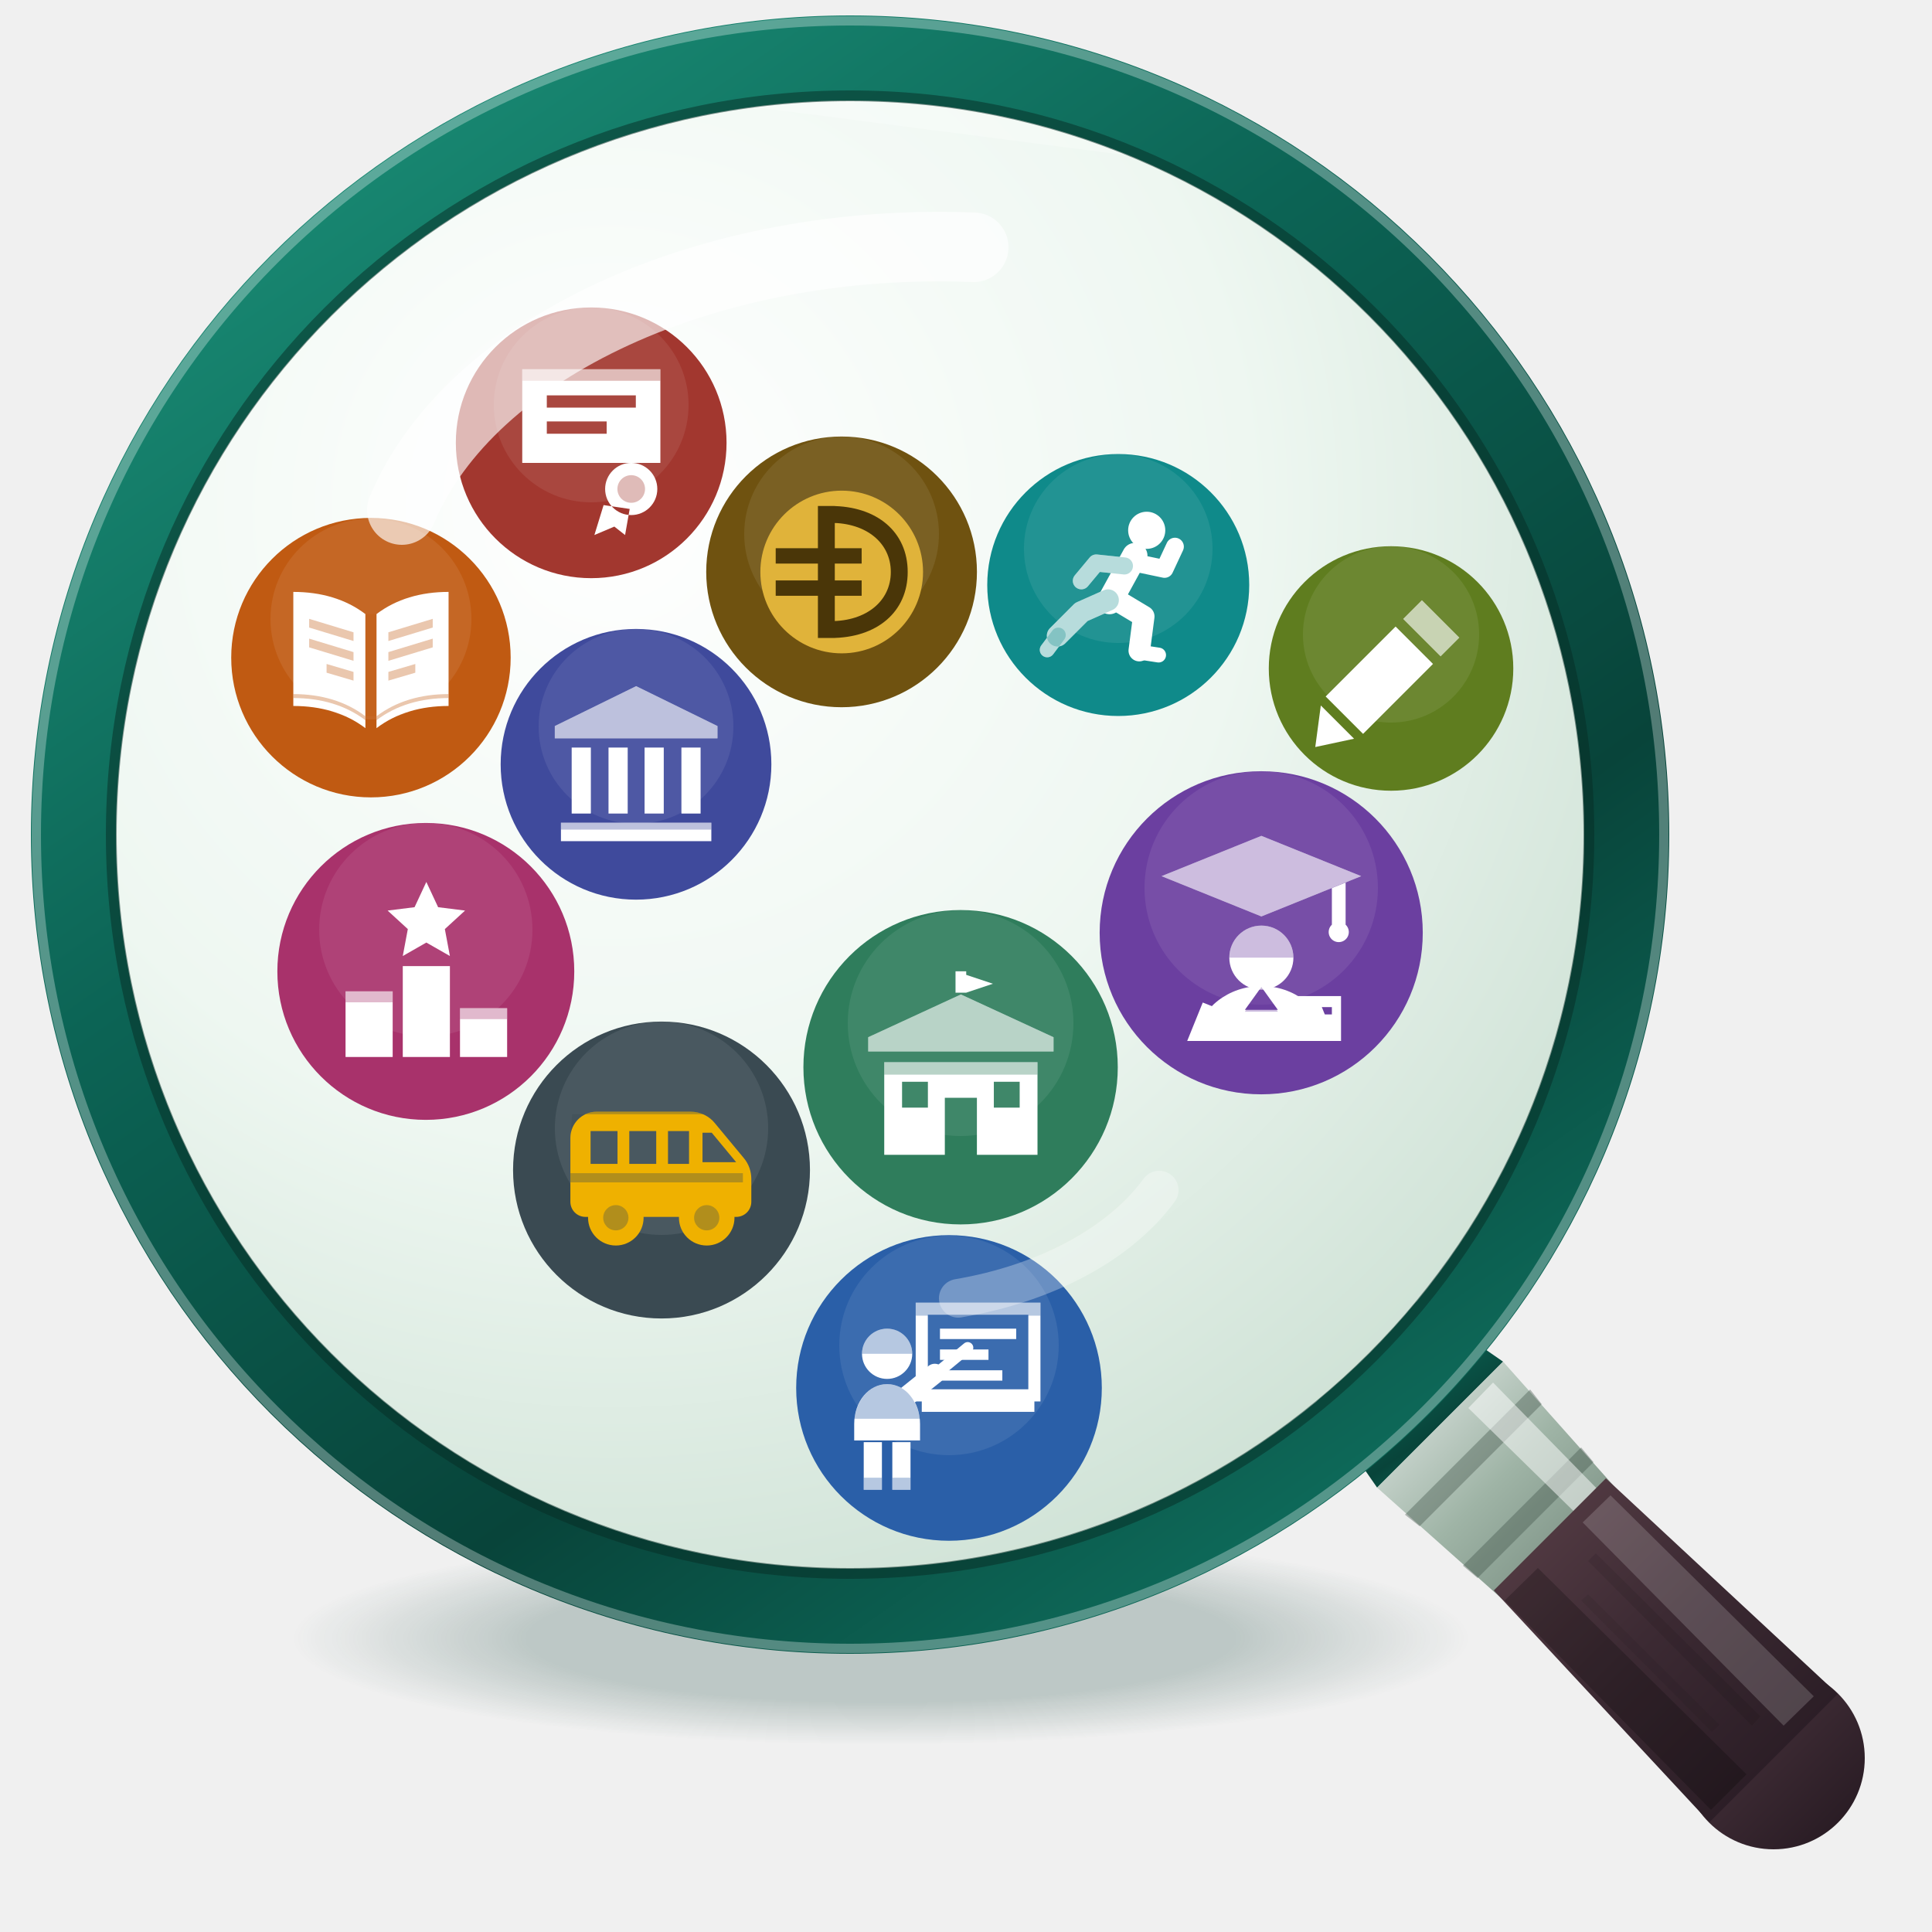
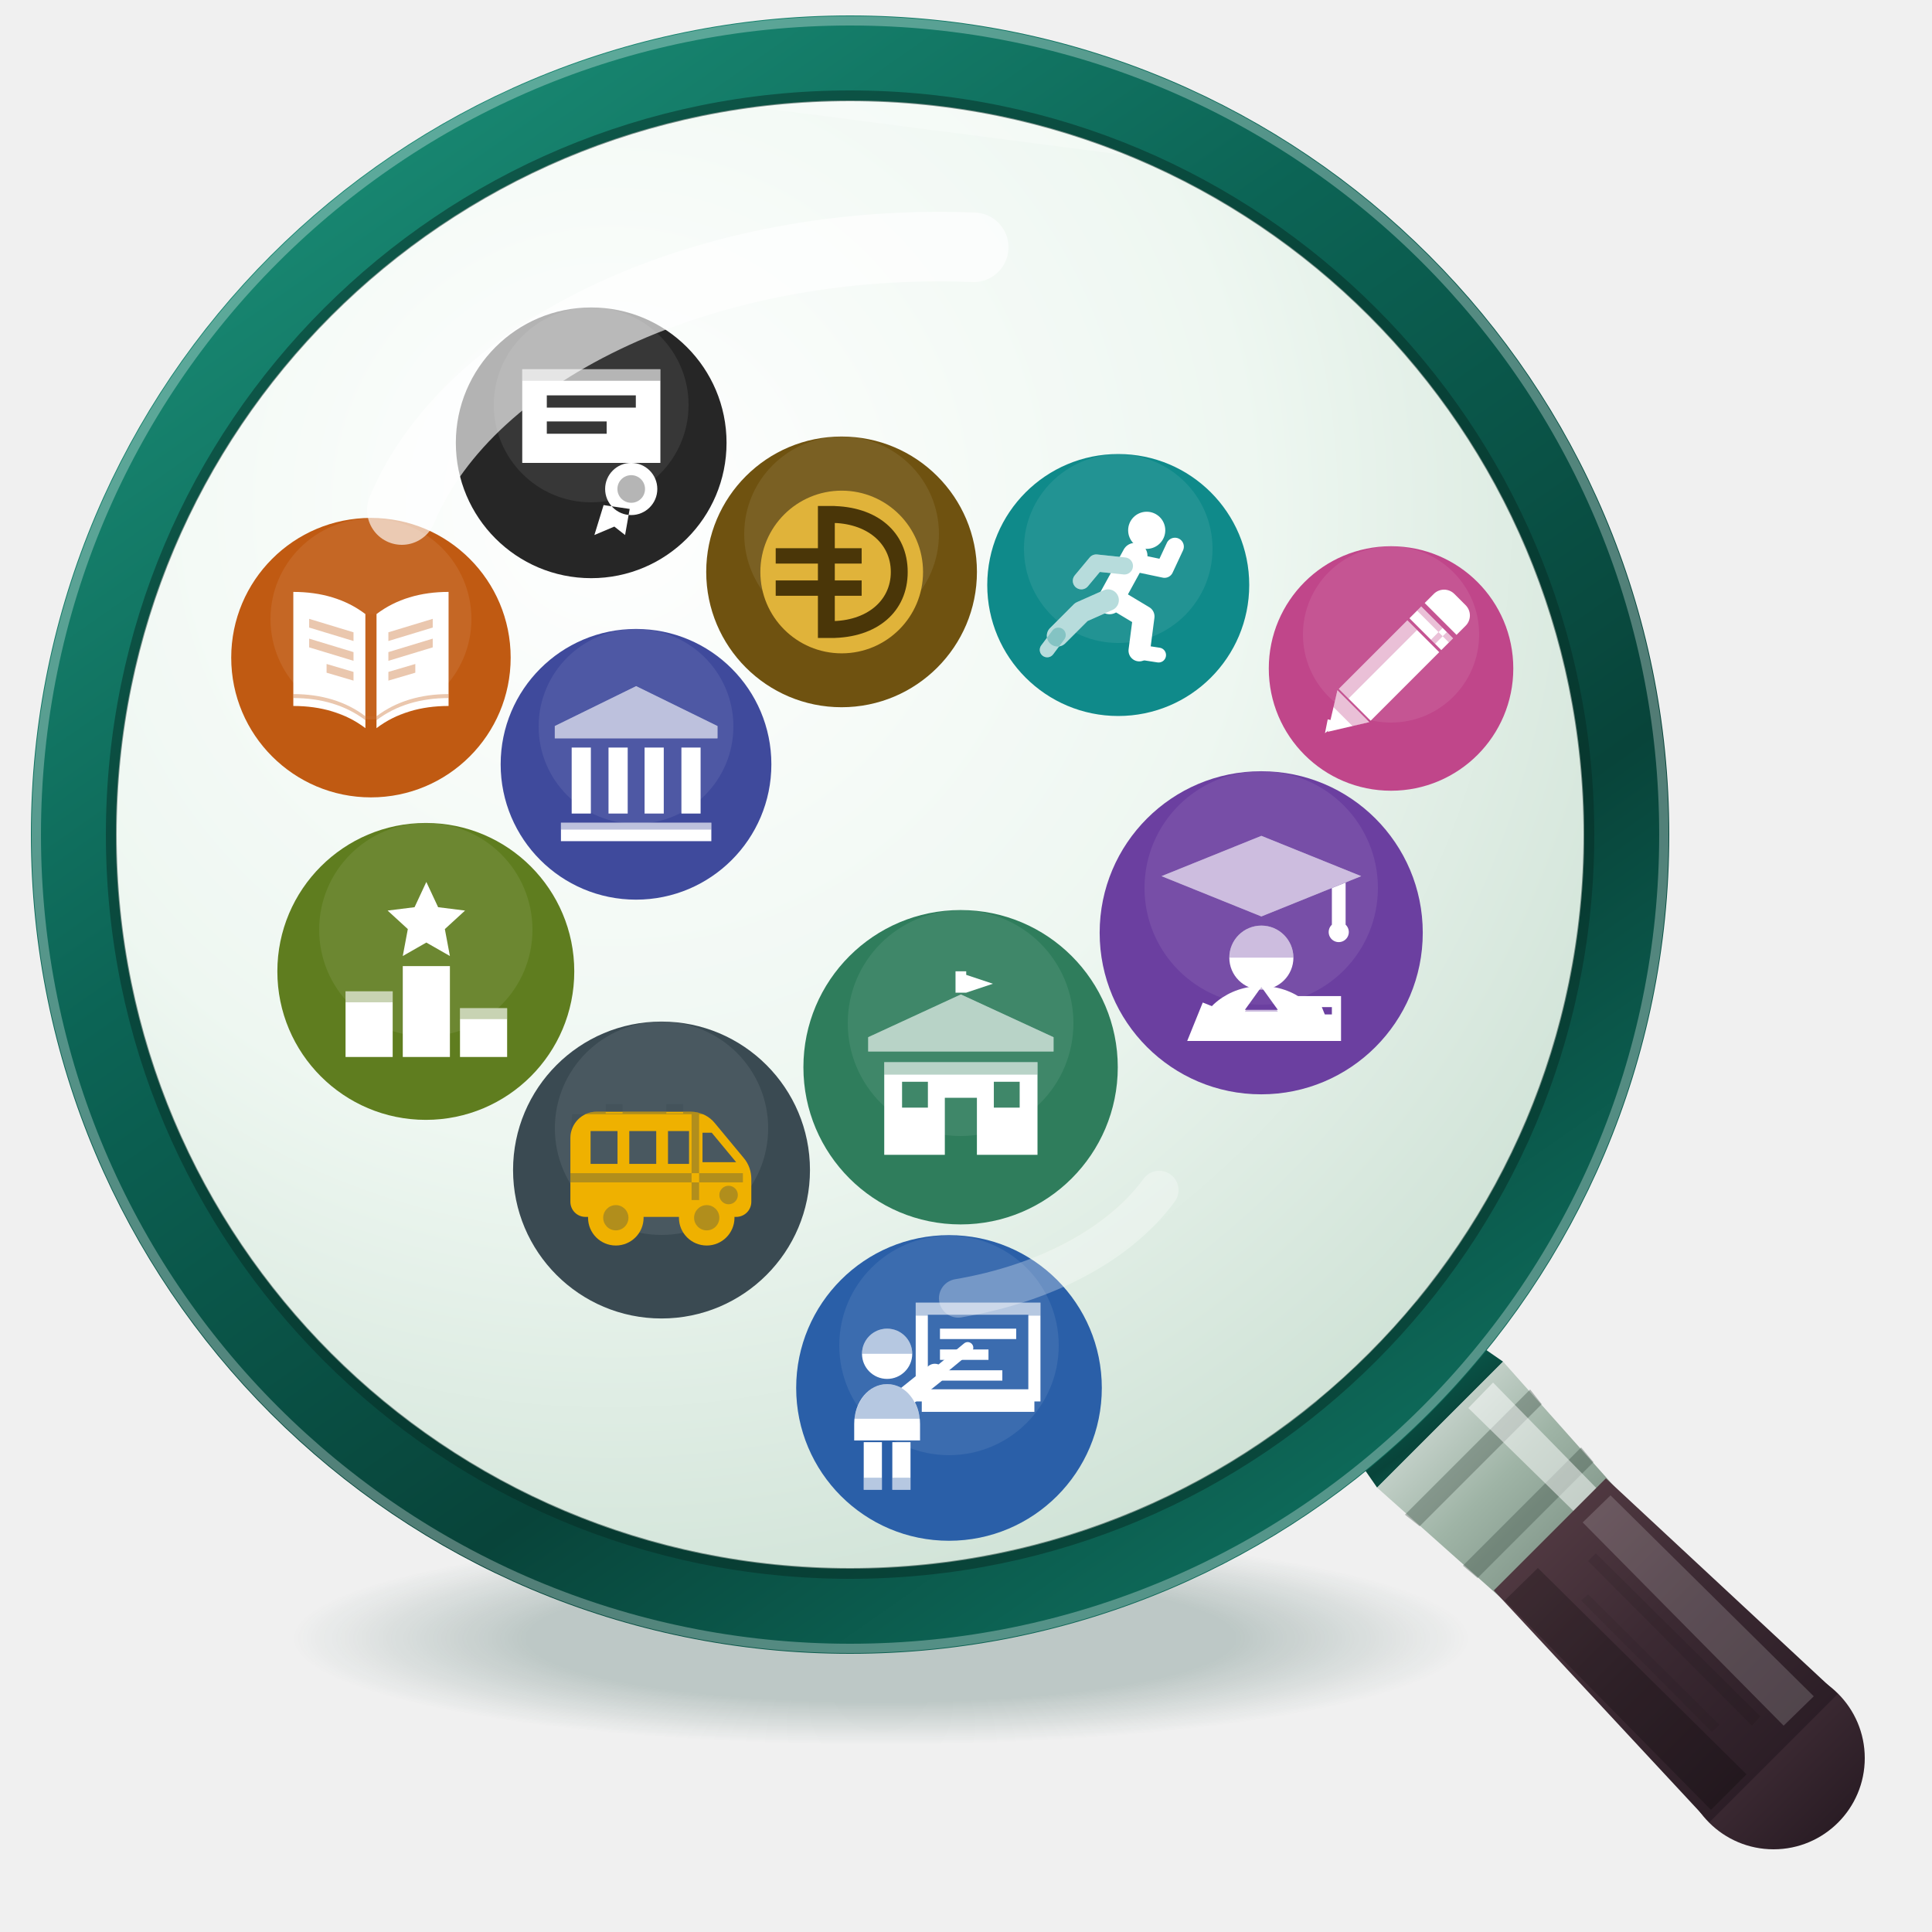
<svg xmlns="http://www.w3.org/2000/svg" viewBox="0 0 250 250" width="250" height="250" role="img" aria-label="Dubai Schools">
  <defs>
    <clipPath id="lensClip">
      <circle cx="110" cy="108" r="95" />
    </clipPath>
    <radialGradient id="glass" cx="34%" cy="28%" r="78%">
      <stop offset="0" stop-color="#ffffff" />
      <stop offset="0.55" stop-color="#eef7f1" />
      <stop offset="1" stop-color="#cfe2d6" />
    </radialGradient>
    <linearGradient id="ringMetal" x1="0.15" y1="0" x2="0.85" y2="1">
      <stop offset="0" stop-color="#1a8d76" />
      <stop offset="0.35" stop-color="#0c6455" />
      <stop offset="0.7" stop-color="#08443a" />
      <stop offset="1" stop-color="#0f7361" />
    </linearGradient>
    <linearGradient id="handleWood" x1="0" y1="0" x2="1" y2="1">
      <stop offset="0" stop-color="#5a4048" />
      <stop offset="0.45" stop-color="#3c2a33" />
      <stop offset="1" stop-color="#241820" />
    </linearGradient>
    <linearGradient id="ferrule" x1="0" y1="0" x2="1" y2="1">
      <stop offset="0" stop-color="#e6ecea" />
      <stop offset="0.5" stop-color="#9fb4a6" />
      <stop offset="1" stop-color="#6f8478" />
    </linearGradient>
    <radialGradient id="drop" cx="50%" cy="50%" r="50%">
      <stop offset="0.6" stop-color="#0b3b31" stop-opacity=".22" />
      <stop offset="1" stop-color="#0b3b31" stop-opacity="0" />
    </radialGradient>
  </defs>
  <ellipse cx="114" cy="212" rx="76.32" ry="13.78" fill="url(#drop)" />
  <path d="M170.1 180.8 L178.2 192.5 L194.5 176.2 L182.8 168.1 Z" fill="url(#ringMetal)" />
  <path d="M178.2 192.5 L194.7 207.2 L209.2 192.7 L194.5 176.2 Z" fill="url(#ferrule)" />
  <path d="M181.8 196.0 L183.7 197.5 L199.5 181.7 L198.0 179.8 Z" fill="#3f5148" opacity=".38" />
  <path d="M189.3 202.6 L191.2 204.2 L206.2 189.2 L204.6 187.3 Z" fill="#3f5148" opacity=".38" />
  <path d="M190.0 182.2 L204.3 196.2 L207.2 193.2 L193.2 178.9 Z" fill="#ffffff" opacity=".5" />
  <circle cx="229.5" cy="227.5" r="11.8" fill="url(#handleWood)" />
  <path d="M193.3 205.8 L221.2 235.8 L237.8 219.2 L207.8 191.3 Z" fill="url(#handleWood)" />
  <path d="M204.8 197.0 L230.8 223.3 L234.7 219.5 L208.4 193.5 Z" fill="#ffffff" opacity=".17" />
  <path d="M194.7 207.1 L221.4 234.2 L226.0 229.6 L199.0 202.9 Z" fill="#000000" opacity=".22" />
  <path d="M205.5 202.0 L226.7 223.3 L227.8 222.1 L206.5 201.0 Z" fill="#000000" opacity=".09" />
  <path d="M204.6 207.1 L221.5 224.1 L222.5 223.2 L205.5 206.3 Z" fill="#000000" opacity=".07" />
  <circle cx="110" cy="108" r="95" fill="url(#glass)" />
  <g clip-path="url(#lensClip)">
    <g class="bub" style="--i:0">
      <circle cx="163.2" cy="120.7" r="20.905" fill="#6b3fa0" />
      <circle cx="163.2" cy="114.9" r="15.1" fill="#fff" opacity=".08" />
      <g transform="translate(149.0 106.5) scale(1.185)">
        <path d="M12 11.2a3.5 3.5 0 1 0 0 7 3.5 3.5 0 0 0 0-7z" fill="#fff" fill-rule="evenodd" />
        <path d="M12 17.8c-3.6 0-6.6 2.4-7.2 5.5l.1.5h14.2l.1-.5c-.6-3.1-3.6-5.5-7.2-5.5zM12 17.9 10.2 20.4h3.6z" fill="#fff" fill-rule="evenodd" />
        <path d="M5.6 19.6 3.9 23.8h2.3l1.4-3.4z" fill="#fff" fill-rule="evenodd" />
        <path d="M18.4 19.6l1.7 4.2h-2.3l-1.4-3.4z" fill="#fff" fill-rule="evenodd" />
        <path d="M15.6 18.9h5.1v4.9h-5.1z M16.6 20.1h3.1v.8h-3.1z M16.6 21.6h2.2v.8h-2.2z" fill="#fff" fill-rule="evenodd" />
        <path d="M12 1.4 22.9 5.8 12 10.2 1.1 5.8z" fill="#fff" fill-rule="evenodd" />
        <path d="M21.2 6.5v4.6a1.1 1.1 0 1 1-1.5 0V7.1z" fill="#fff" fill-rule="evenodd" />
        <path d="M12 1.4 22.9 5.8 12 10.2 1.1 5.8z M12 11.2a3.5 3.5 0 0 0-3.5 3.5h7A3.5 3.5 0 0 0 12 11.2zM12 17.9 10.2 20.6h3.6z" fill="#6b3fa0" fill-rule="evenodd" opacity=".34" />
      </g>
    </g>
    <g class="bub" style="--i:1">
      <circle cx="124.3" cy="138.1" r="20.34" fill="#2f7d5c" />
      <circle cx="124.3" cy="132.4" r="14.6" fill="#fff" opacity=".08" />
      <g transform="translate(110.5 124.3) scale(1.153)">
        <path d="M11.4 1.2h1.2v2.4h-1.2z M12.6 1.6l3 1-3 1zM12 3.8 22.4 8.6v1.6H1.6V8.6zM3.4 11.4h17.2V21.8H3.4zM10.2 15.4h3.6v6.4h-3.6zM5.4 13.6h2.9v2.9H5.4z M15.7 13.6h2.9v2.9h-2.9z" fill="#fff" fill-rule="evenodd" />
        <path d="M12 3.8 22.4 8.6v1.6H1.6V8.6z M3.4 11.4h17.2v1.4H3.4z" fill="#2f7d5c" fill-rule="evenodd" opacity=".34" />
      </g>
    </g>
    <g class="bub" style="--i:2">
      <circle cx="122.8" cy="179.6" r="19.775" fill="#2a5fa8" />
      <circle cx="122.8" cy="174.1" r="14.2" fill="#fff" opacity=".08" />
      <g transform="translate(109.3 166.1) scale(1.121)">
        <path d="M8.2 2.2h14.4v11.4H8.2z M9.6 3.6h11.6v8.6H9.6zM11 5.2h8.8v1.2H11z M11 7.6h5.6v1.2H11z M11 10h7.2v1.2H11zM8.9 13.6h13v1.2h-13z" fill="#fff" fill-rule="evenodd" />
        <path d="M4.9 5.2a2.9 2.9 0 1 0 0 5.8 2.9 2.9 0 0 0 0-5.8z" fill="#fff" fill-rule="evenodd" />
        <path d="M4.9 11.6c-2.1 0-3.8 2-3.8 4.6v1.9h7.6v-1.9c0-2.6-1.7-4.6-3.8-4.6z" fill="#fff" fill-rule="evenodd" />
        <path d="M2.2 18.3h2.1v5.5H2.2z M5.5 18.3h2.1v5.5H5.5z" fill="#fff" fill-rule="evenodd" />
        <path d="M6.4 13.6 10.4 10.4" fill="none" stroke="#fff" stroke-width="2.3" stroke-linecap="round" stroke-linejoin="round" />
        <path d="M10.2 10.7 14.2 7.4" fill="none" stroke="#fff" stroke-width="1.3" stroke-linecap="round" stroke-linejoin="round" />
        <path d="M8.2 2.2h14.4v1.5H8.2z M4.9 5.2a2.9 2.9 0 0 0-2.9 2.9h5.8a2.9 2.9 0 0 0-2.9-2.9zM1.1 15.6c.4-2.4 1.9-4 3.8-4s3.4 1.6 3.8 4zM2.2 22.4h2.1v1.4H2.2z M5.5 22.4h2.1v1.4H5.5z" fill="#2a5fa8" fill-rule="evenodd" opacity=".34" />
      </g>
    </g>
    <g class="bub" style="--i:3">
      <circle cx="85.6" cy="151.4" r="19.21" fill="#3a4a52" />
      <circle cx="85.6" cy="146.0" r="13.8" fill="#fff" opacity=".08" />
      <g transform="translate(72.5 138.3) scale(1.089)">
        <path d="M1.2 8.2c0-1.7 1.4-3.1 3.1-3.1h11.2c1.1 0 2.2.5 2.9 1.4l3.4 4.1c.6.7.9 1.6.9 2.5v2.7c0 1-.8 1.8-1.8 1.8H3c-1 0-1.8-.8-1.8-1.8zM3.6 7.4h3.2v3.9H3.6z M8.2 7.4h3.2v3.9H8.2z M12.8 7.4h2.5v3.9h-2.5zM16.9 7.6h1.1l2.9 3.5h-4z" fill="#efb100" fill-rule="evenodd" />
        <path d="M6.6 14.4a3.3 3.3 0 1 0 0 6.6 3.3 3.3 0 0 0 0-6.6z" fill="#efb100" fill-rule="evenodd" />
        <path d="M17.4 14.4a3.3 3.3 0 1 0 0 6.6 3.3 3.3 0 0 0 0-6.6z" fill="#efb100" fill-rule="evenodd" />
-         <path d="M1.2 8.2c0-1.7 1.4-3.1 3.1-3.1h11.2c.5 0 1 .1 1.5.3H1.4zM6.6 16.2a1.5 1.5 0 1 0 0 3 1.5 1.5 0 0 0 0-3z M17.4 16.2a1.5 1.5 0 1 0 0 3 1.5 1.5 0 0 0 0-3zM1.2 12.4h20.5v1.1H1.2z" fill="#3a4a52" fill-rule="evenodd" opacity=".34" />
+         <path d="M1.2 8.2c0-1.7 1.4-3.1 3.1-3.1h11.2c.5 0 1 .1 1.5.3H1.4zM6.6 16.2a1.5 1.5 0 1 0 0 3 1.5 1.5 0 0 0 0-3z M17.4 16.2a1.5 1.5 0 1 0 0 3 1.5 1.5 0 0 0 0-3zM1.2 12.4h20.5v1.1H1.2zM15.6 5.4h.9v10.2h-.9zM20 13.9a1.1 1.1 0 1 0 0 2.2 1.1 1.1 0 0 0 0-2.2zM5.4 4.2h2v1.1h-2z M12.6 4.2h2v1.1h-2z" fill="#3a4a52" fill-rule="evenodd" opacity=".34" />
      </g>
    </g>
    <g class="bub" style="--i:4">
-       <circle cx="55.1" cy="125.7" r="19.21" fill="#a8326b" />
+       <circle cx="55.1" cy="125.7" r="19.21" fill="#5f7d1f" />
      <circle cx="55.1" cy="120.3" r="13.8" fill="#fff" opacity=".08" />
      <g transform="translate(42.1 112.6) scale(1.089)">
        <path d="M12 1.4l1.4 3 3.2.4-2.4 2.2.6 3.2-2.8-1.6-2.8 1.6.6-3.2L7.4 4.8l3.2-.4zM9.2 11.4h5.6v10.8H9.2zM2.4 14.4H8v7.8H2.4zM16 16.4h5.6v5.8H16z" fill="#fff" fill-rule="evenodd" />
-         <path d="M2.4 14.4H8v1.3H2.4z M16 16.4h5.6v1.3H16z" fill="#a8326b" fill-rule="evenodd" opacity=".34" />
+         <path d="M2.4 14.4H8v1.3H2.4z M16 16.4h5.6v1.3H16z" fill="#5f7d1f" fill-rule="evenodd" opacity=".34" />
      </g>
    </g>
    <g class="bub" style="--i:5">
      <circle cx="48.0" cy="85.1" r="18.08" fill="#c05a12" />
      <circle cx="48.0" cy="80.1" r="13.0" fill="#fff" opacity=".08" />
      <g transform="translate(35.7 72.8) scale(1.025)">
        <path d="M11.3 6.5C8.8 4.6 5.7 3.7 2.2 3.7v12.9c3.5 0 6.6.9 9.1 2.8zM12.7 6.5c2.5-1.9 5.6-2.8 9.1-2.8v12.9c-3.5 0-6.6.9-9.1 2.8zM2.2 16.6c3.5 0 6.6.9 9.1 2.8v1.5c-2.5-1.9-5.6-2.8-9.1-2.8zM21.8 16.6c-3.5 0-6.6.9-9.1 2.8v1.5c2.5-1.9 5.6-2.8 9.1-2.8z" fill="#fff" fill-rule="evenodd" />
        <path d="M11.3 6.5h1.4v12.9h-1.4zM9.8 8.8 4.2 7.1v1.1l5.6 1.7z M9.8 11.3 4.2 9.6v1.1l5.6 1.7zM9.8 13.8 6.4 12.8v1.1l3.4 1zM14.2 8.8 19.8 7.1v1.1l-5.6 1.7z M14.2 11.3 19.8 9.6v1.1l-5.6 1.7zM14.2 13.8 17.6 12.8v1.1l-3.4 1zM2.2 16.6c3.5 0 6.6.9 9.1 2.8v.5c-2.5-1.9-5.6-2.8-9.1-2.8zM21.8 16.6c-3.5 0-6.6.9-9.1 2.8v.5c2.5-1.9 5.6-2.8 9.1-2.8z" fill="#c05a12" fill-rule="evenodd" opacity=".34" />
      </g>
    </g>
    <g class="bub" style="--i:6">
      <circle cx="82.3" cy="98.9" r="17.515" fill="#3f4a9c" />
      <circle cx="82.3" cy="94.0" r="12.6" fill="#fff" opacity=".08" />
      <g transform="translate(70.4 87.0) scale(0.993)">
        <path d="M12 1.8 22.6 7v1.6H1.4V7zM3.6 9.8h2.5v8.6H3.6z M8.4 9.8h2.5v8.6H8.4z M13.1 9.8h2.5v8.6h-2.5z M17.9 9.8h2.5v8.6h-2.5zM2.2 19.6h19.6v2.4H2.2z" fill="#fff" fill-rule="evenodd" />
        <path d="M12 1.8 22.6 7v1.6H1.4V7z M2.2 19.6h19.6v.9H2.2z" fill="#3f4a9c" fill-rule="evenodd" opacity=".34" />
      </g>
    </g>
    <g class="bub" style="--i:7">
-       <circle cx="76.5" cy="57.3" r="17.515" fill="#a2372f" />
+       <circle cx="76.5" cy="57.3" r="17.515" fill="#262626" />
      <circle cx="76.5" cy="52.4" r="12.6" fill="#fff" opacity=".08" />
      <g transform="translate(64.6 45.4) scale(0.993)">
        <path d="M3 2.4h18v12.2H3z M6.2 5.8h11.6v1.6H6.2z M6.2 9.2h7.8v1.6H6.2zM17.2 14.6a3.4 3.4 0 1 0 0 6.8 3.4 3.4 0 0 0 0-6.8zM13.6 20.1 12.4 24l2.6-1.1 1.4 1.1.6-3.4z" fill="#fff" fill-rule="evenodd" />
-         <path d="M3 2.4h18v1.5H3z M17.2 16.2a1.8 1.8 0 1 0 0 3.6 1.8 1.8 0 0 0 0-3.6z" fill="#a2372f" fill-rule="evenodd" opacity=".34" />
+         <path d="M3 2.4h18v1.5H3z M17.2 16.2a1.8 1.8 0 1 0 0 3.6 1.8 1.8 0 0 0 0-3.6z" fill="#262626" fill-rule="evenodd" opacity=".34" />
      </g>
    </g>
    <g class="bub" style="--i:8">
      <circle cx="108.9" cy="74.0" r="17.515" fill="#6f5210" />
      <circle cx="108.9" cy="69.1" r="12.6" fill="#fff" opacity=".08" />
      <g transform="translate(97.0 62.1) scale(0.993)">
        <path d="M12 1.4a10.6 10.6 0 1 1 0 21.2 10.6 10.6 0 0 1 0-21.2z" fill="#e0b33a" fill-rule="evenodd" />
        <path d="M8.9 3.4h2.2v17.2H8.9zM10.6 3.4c6 0 10 3.4 10 8.6s-4 8.6-10 8.6v-2.2c4.6 0 7.8-2.6 7.8-6.4s-3.2-6.4-7.8-6.4zM3.4 8.9h11.2v2H3.4zM3.4 13.1h11.2v2H3.4z" fill="#4a3608" />
      </g>
    </g>
    <g class="bub" style="--i:9">
      <circle cx="144.7" cy="75.7" r="16.95" fill="#0f8a8a" />
      <circle cx="144.7" cy="71.0" r="12.2" fill="#fff" opacity=".08" />
      <g transform="translate(133.2 64.2) scale(0.961)">
        <path d="M15.8 2.1a2.5 2.5 0 1 0 0 5 2.5 2.5 0 0 0 0-5z" fill="#fff" fill-rule="evenodd" />
        <path d="M14.2 8.0 10.8 14.2" fill="none" stroke="#fff" stroke-width="3.4" stroke-linecap="round" stroke-linejoin="round" />
        <path d="M12.8 9.4 9.0 9.0 7.0 11.4" fill="none" stroke="#fff" stroke-width="2.3" stroke-linecap="round" stroke-linejoin="round" />
        <path d="M10.6 14.0 7.0 15.6 3.8 18.8" fill="none" stroke="#fff" stroke-width="2.9" stroke-linecap="round" stroke-linejoin="round" />
        <path d="M3.9 18.7 2.4 20.7" fill="none" stroke="#fff" stroke-width="2" stroke-linecap="round" stroke-linejoin="round" />
        <path d="M14.4 9.0 18.2 9.8 19.6 6.8" fill="none" stroke="#fff" stroke-width="2.4" stroke-linecap="round" stroke-linejoin="round" />
        <path d="M11.4 13.8 15.4 16.2 14.8 20.8" fill="none" stroke="#fff" stroke-width="2.9" stroke-linecap="round" stroke-linejoin="round" />
        <path d="M14.8 21.0 17.4 21.4" fill="none" stroke="#fff" stroke-width="2" stroke-linecap="round" stroke-linejoin="round" />
        <path d="M12.8 9.4 9.0 9.0 7.0 11.4" fill="none" stroke="#0f8a8a" stroke-width="2.3" stroke-linecap="round" stroke-linejoin="round" opacity=".3" />
        <path d="M10.6 14.0 7.0 15.6 3.8 18.8" fill="none" stroke="#0f8a8a" stroke-width="2.9" stroke-linecap="round" stroke-linejoin="round" opacity=".3" />
        <path d="M3.9 18.7 2.4 20.7" fill="none" stroke="#0f8a8a" stroke-width="2" stroke-linecap="round" stroke-linejoin="round" opacity=".3" />
      </g>
    </g>
    <g class="bub" style="--i:10">
-       <circle cx="180.0" cy="86.5" r="15.82" fill="#5f7d1f" />
+       <circle cx="180.0" cy="86.5" r="15.82" fill="#c0468a" />
      <circle cx="180.0" cy="82.1" r="11.4" fill="#fff" opacity=".08" />
      <g transform="translate(169.3 75.7) scale(0.896)">
-         <path d="M16.4 2.2 21.8 7.6l-2.7 2.7-5.4-5.4zM12.6 6 18 11.4 7.9 21.5 2.5 16.1zM1.8 17.4 6.6 22.2 1 23.4z" fill="#fff" fill-rule="evenodd" />
-         <path d="M16.4 2.2 21.8 7.6l-2.7 2.7-5.4-5.4z" fill="#5f7d1f" fill-rule="evenodd" opacity=".34" />
+         <path d="M18.1 1.3a2.1 2.1 0 0 1 3 0l1.6 1.6a2.1 2.1 0 0 1 0 3l-1.3 1.3-4.6-4.6z" fill="#fff" fill-rule="evenodd" />
+         <path d="M16.3 3.1l4.6 4.6-1.7 1.7-4.6-4.6z" fill="#fff" fill-rule="evenodd" />
+         <path d="M14.3 5.1l4.6 4.6-9.9 9.9-4.6-4.6z" fill="#fff" fill-rule="evenodd" />
+         <path d="M4.2 15.2l4.6 4.6-6 1.4z" fill="#fff" fill-rule="evenodd" />
+         <path d="M2.4 21.4l.4-2 1.6.4z" fill="#fff" fill-rule="evenodd" />
+         <path d="M16.3 3.1l4.6 4.6-.6.6-4.6-4.6z M19.4 6.2l.6.6-1.7 1.7-.6-.6zM14.3 5.1l1.4 1.4-9.9 9.9-1.4-1.4zM4.2 15.2l4.6 4.6-2.4.6-2.8-2.8z" fill="#c0468a" fill-rule="evenodd" opacity=".34" />
      </g>
    </g>
    <path d="M15 90 a 95 95 0 0 1 142.5 -68.4 L 91 13 a 95 95 0 0 0 -77.9 85.5 z" fill="#ffffff" opacity=".26" />
  </g>
  <circle cx="110" cy="108" r="100.5" fill="none" stroke="url(#ringMetal)" stroke-width="11" />
  <circle cx="110" cy="108" r="95.6" fill="none" stroke="#062b24" stroke-width="1.4" opacity=".5" />
  <circle cx="110" cy="108" r="105.3" fill="none" stroke="#ffffff" stroke-width="1.2" opacity=".3" />
  <path d="M52 66 a 72 46 0 0 1 74 -34" stroke="#ffffff" stroke-width="9" stroke-linecap="round" fill="none" opacity=".65" />
  <path d="M150 154 a 40 26 0 0 1 -26 14" stroke="#ffffff" stroke-width="5" stroke-linecap="round" fill="none" opacity=".3" />
</svg>
